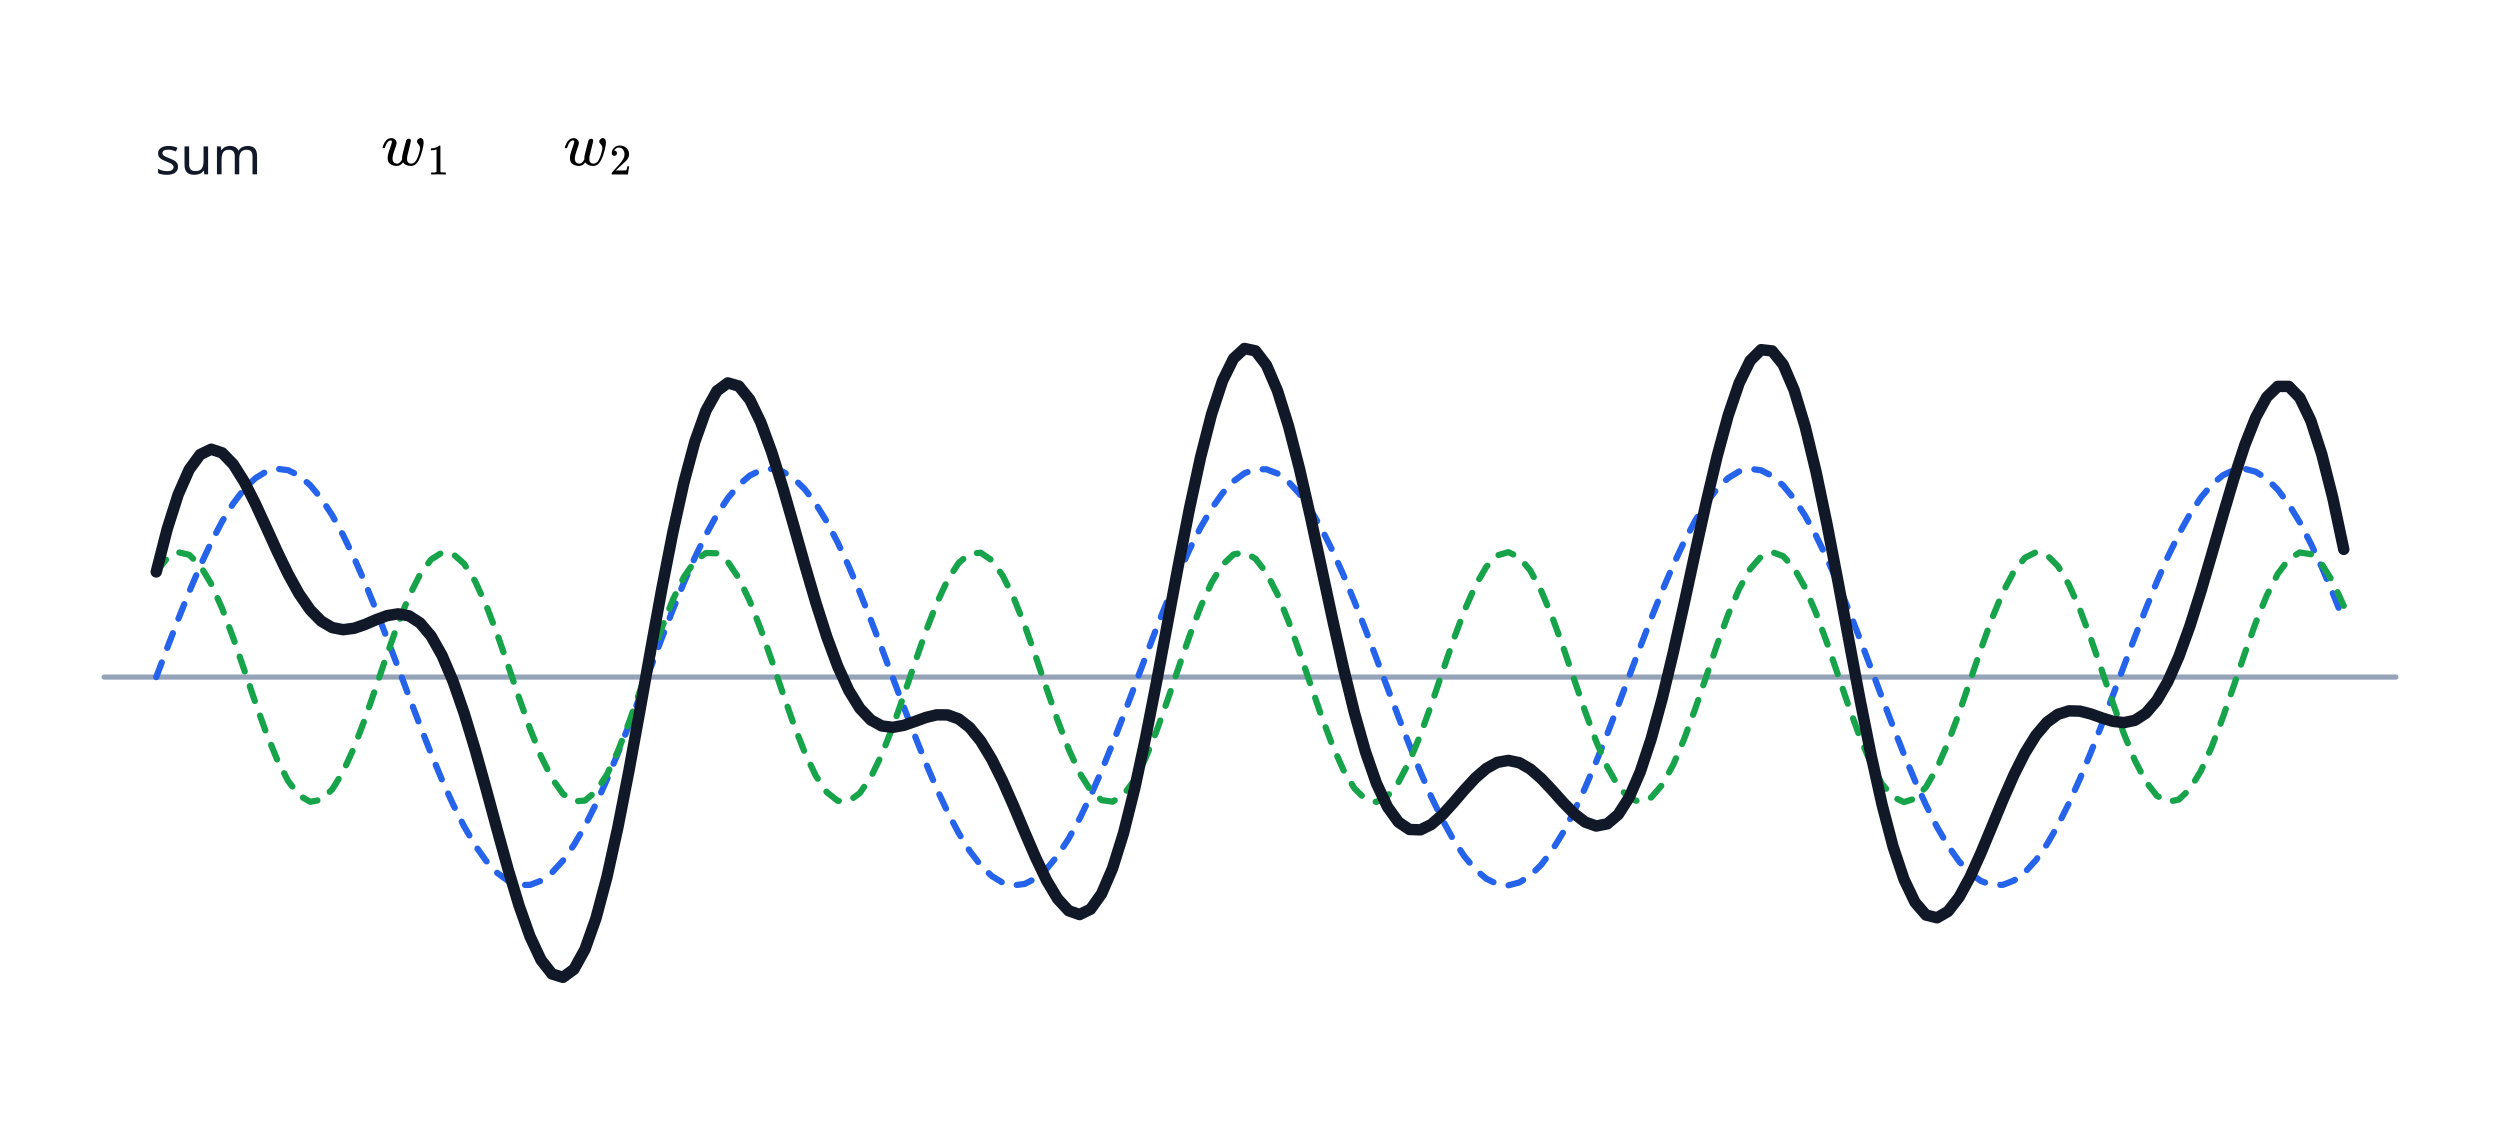
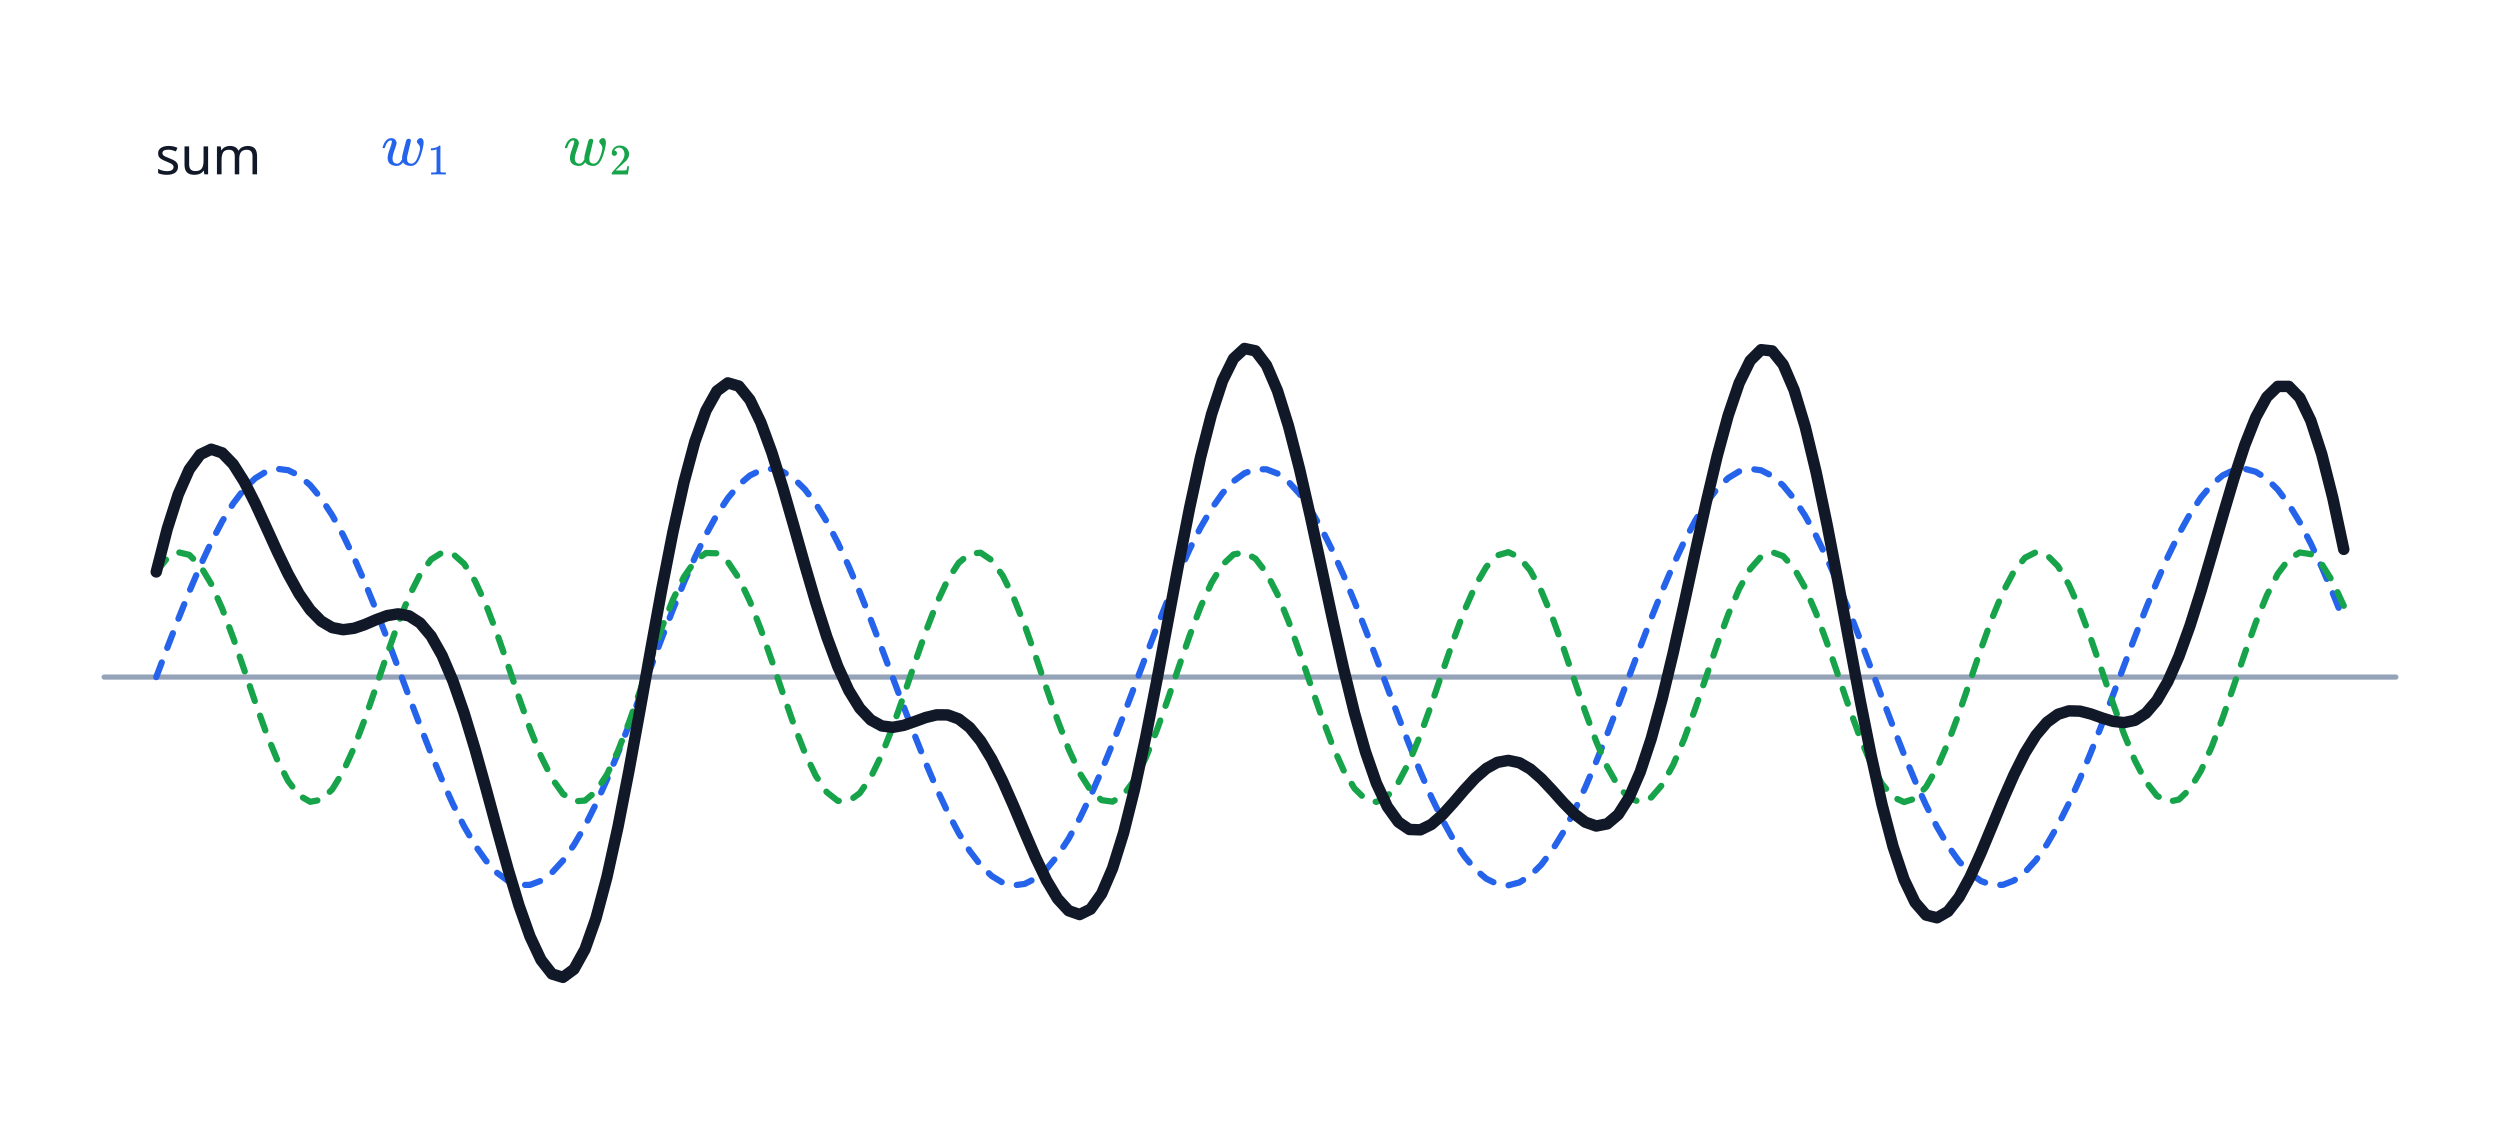
<svg xmlns="http://www.w3.org/2000/svg" width="480" height="220" viewBox="0 0 480 220">
  <line x1="20" y1="130" x2="460" y2="130" stroke="#94a3b8" stroke-width="1" stroke-opacity="1" stroke-linecap="round" stroke-linejoin="round" fill="none" fill-opacity="1" opacity="1" />
  <path d="M 30 130 L 32.111 124.39 L 34.221 118.892 L 36.332 113.613 L 38.442 108.657 L 40.553 104.124 L 42.663 100.102 L 44.774 96.671 L 46.884 93.898 L 48.995 91.84 L 51.106 90.535 L 53.216 90.011 L 55.327 90.276 L 57.437 91.327 L 59.548 93.143 L 61.658 95.687 L 63.769 98.909 L 65.879 102.745 L 67.99 107.12 L 70.101 111.948 L 72.211 117.132 L 74.322 122.571 L 76.432 128.156 L 78.543 133.778 L 80.653 139.325 L 82.764 144.688 L 84.874 149.761 L 86.985 154.443 L 89.095 158.641 L 91.206 162.274 L 93.317 165.269 L 95.427 167.567 L 97.538 169.122 L 99.648 169.904 L 101.759 169.898 L 103.869 169.103 L 105.98 167.534 L 108.09 165.225 L 110.201 162.218 L 112.312 158.575 L 114.422 154.368 L 116.533 149.678 L 118.643 144.6 L 120.754 139.233 L 122.864 133.684 L 124.975 128.062 L 127.085 122.478 L 129.196 117.043 L 131.307 111.864 L 133.417 107.043 L 135.528 102.676 L 137.638 98.849 L 139.749 95.638 L 141.859 93.106 L 143.97 91.303 L 146.08 90.266 L 148.191 90.013 L 150.302 90.551 L 152.412 91.868 L 154.523 93.939 L 156.633 96.723 L 158.744 100.165 L 160.854 104.196 L 162.965 108.737 L 165.075 113.699 L 167.186 118.982 L 169.296 124.484 L 171.407 130.094 L 173.518 135.703 L 175.628 141.199 L 177.739 146.473 L 179.849 151.422 L 181.96 155.948 L 184.07 159.961 L 186.181 163.381 L 188.291 166.142 L 190.402 168.188 L 192.513 169.48 L 194.623 169.991 L 196.734 169.712 L 198.844 168.648 L 200.955 166.82 L 203.065 164.265 L 205.176 161.032 L 207.286 157.186 L 209.397 152.802 L 211.508 147.968 L 213.618 142.779 L 215.729 137.337 L 217.839 131.75 L 219.95 126.128 L 222.06 120.583 L 224.171 115.224 L 226.281 110.158 L 228.392 105.483 L 230.503 101.293 L 232.613 97.67 L 234.724 94.686 L 236.834 92.401 L 238.945 90.858 L 241.055 90.089 L 243.166 90.109 L 245.276 90.917 L 247.387 92.498 L 249.497 94.82 L 251.608 97.838 L 253.719 101.491 L 255.829 105.707 L 257.94 110.404 L 260.05 115.488 L 262.161 120.858 L 264.271 126.41 L 266.382 132.032 L 268.492 137.615 L 270.603 143.046 L 272.714 148.22 L 274.824 153.034 L 276.935 157.393 L 279.045 161.21 L 281.156 164.41 L 283.266 166.93 L 285.377 168.72 L 287.487 169.745 L 289.598 169.985 L 291.709 169.434 L 293.819 168.103 L 295.93 166.02 L 298.04 163.225 L 300.151 159.773 L 302.261 155.732 L 304.372 151.183 L 306.482 146.215 L 308.593 140.927 L 310.704 135.423 L 312.814 129.811 L 314.925 124.204 L 317.035 118.711 L 319.146 113.441 L 321.256 108.498 L 323.367 103.98 L 325.477 99.977 L 327.588 96.567 L 329.698 93.818 L 331.809 91.784 L 333.92 90.505 L 336.03 90.007 L 338.141 90.299 L 340.251 91.376 L 342.362 93.217 L 344.472 95.784 L 346.583 99.028 L 348.693 102.884 L 350.804 107.275 L 352.915 112.116 L 355.025 117.311 L 357.136 122.756 L 359.246 128.344 L 361.357 133.966 L 363.467 139.508 L 365.578 144.863 L 367.688 149.924 L 369.799 154.592 L 371.91 158.773 L 374.02 162.385 L 376.131 165.358 L 378.241 167.631 L 380.352 169.161 L 382.462 169.917 L 384.573 169.884 L 386.683 169.062 L 388.794 167.469 L 390.905 165.135 L 393.015 162.106 L 395.126 158.443 L 397.236 154.218 L 399.347 149.514 L 401.457 144.424 L 403.568 139.05 L 405.678 133.496 L 407.789 127.873 L 409.899 122.293 L 412.01 116.865 L 414.121 111.696 L 416.231 106.889 L 418.342 102.539 L 420.452 98.731 L 422.563 95.542 L 424.673 93.034 L 426.784 91.256 L 428.894 90.244 L 431.005 90.018 L 433.116 90.582 L 435.226 91.925 L 437.337 94.021 L 439.447 96.828 L 441.558 100.291 L 443.668 104.34 L 445.779 108.897 L 447.889 113.871 L 450 119.164" stroke="#2563eb" stroke-width="1.2" stroke-opacity="1" stroke-dasharray="3 3" stroke-linecap="round" stroke-linejoin="round" fill="none" fill-opacity="1" opacity="1" />
  <path d="M 30 109.805 L 32.111 107.148 L 34.221 106.03 L 36.332 106.528 L 38.442 108.607 L 40.553 112.127 L 42.663 116.852 L 44.774 122.462 L 46.884 128.58 L 48.995 134.794 L 51.106 140.685 L 53.216 145.856 L 55.327 149.959 L 57.437 152.717 L 59.548 153.944 L 61.658 153.558 L 63.769 151.585 L 65.879 148.158 L 67.99 143.507 L 70.101 137.946 L 72.211 131.85 L 74.322 125.629 L 76.432 119.703 L 78.543 114.47 L 80.653 110.284 L 82.764 107.426 L 84.874 106.089 L 86.985 106.363 L 89.095 108.23 L 91.206 111.563 L 93.317 116.139 L 95.427 121.648 L 97.538 127.72 L 99.648 133.946 L 101.759 139.906 L 103.869 145.199 L 105.98 149.467 L 108.09 152.424 L 110.201 153.87 L 112.312 153.708 L 114.422 151.948 L 116.533 148.71 L 118.643 144.211 L 120.754 138.755 L 122.864 132.709 L 124.975 126.48 L 127.085 120.488 L 129.196 115.138 L 131.307 110.788 L 133.417 107.733 L 135.528 106.179 L 137.638 106.229 L 139.749 107.881 L 141.859 111.023 L 143.97 115.443 L 146.08 120.845 L 148.191 126.863 L 150.302 133.093 L 152.412 139.114 L 154.523 144.521 L 156.633 148.95 L 158.744 152.102 L 160.854 153.765 L 162.965 153.827 L 165.075 152.283 L 167.186 149.238 L 169.296 144.897 L 171.407 139.552 L 173.518 133.564 L 175.628 127.336 L 177.739 121.287 L 179.849 115.825 L 181.96 111.318 L 184.07 108.07 L 186.181 106.299 L 188.291 106.125 L 190.402 107.56 L 192.513 110.507 L 194.623 114.767 L 196.734 120.053 L 198.844 126.01 L 200.955 132.235 L 203.065 138.31 L 205.176 143.825 L 207.286 148.408 L 209.397 151.752 L 211.508 153.629 L 213.618 153.915 L 215.729 152.589 L 217.839 149.742 L 219.95 145.564 L 222.06 140.338 L 224.171 134.415 L 226.281 128.195 L 228.392 122.096 L 230.503 116.53 L 232.613 111.871 L 234.724 108.434 L 236.834 106.45 L 238.945 106.053 L 241.055 107.269 L 243.166 110.016 L 245.276 114.11 L 247.387 119.275 L 249.497 125.162 L 251.608 131.375 L 253.719 137.495 L 255.829 143.111 L 257.94 147.843 L 260.05 151.373 L 262.161 153.463 L 264.271 153.972 L 266.382 152.866 L 268.492 150.219 L 270.603 146.21 L 272.714 141.109 L 274.824 135.26 L 276.935 129.056 L 279.045 122.916 L 281.156 117.252 L 283.266 112.448 L 285.377 108.827 L 287.487 106.632 L 289.598 106.011 L 291.709 107.007 L 293.819 109.552 L 295.93 113.474 L 298.04 118.51 L 300.151 124.32 L 302.261 130.513 L 304.372 136.671 L 306.482 142.38 L 308.593 147.255 L 310.704 150.967 L 312.814 153.266 L 314.925 153.998 L 317.035 153.113 L 319.146 150.671 L 321.256 146.836 L 323.367 141.867 L 325.477 136.098 L 327.588 129.918 L 329.698 123.744 L 331.809 117.992 L 333.92 113.048 L 336.03 109.247 L 338.141 106.843 L 340.251 106 L 342.362 106.774 L 344.472 109.113 L 346.583 112.859 L 348.693 117.76 L 350.804 123.486 L 352.915 129.65 L 355.025 135.838 L 357.136 141.633 L 359.246 146.644 L 361.357 150.533 L 363.467 153.04 L 365.578 153.993 L 367.688 153.331 L 369.799 151.096 L 371.91 147.44 L 374.02 142.609 L 376.131 136.928 L 378.241 130.781 L 380.352 124.581 L 382.462 118.746 L 384.573 113.67 L 386.683 109.693 L 388.794 107.085 L 390.905 106.021 L 393.015 106.572 L 395.126 108.702 L 397.236 112.267 L 399.347 117.026 L 401.457 122.66 L 403.568 128.788 L 405.678 134.998 L 407.789 140.871 L 409.899 146.012 L 412.01 150.074 L 414.121 152.783 L 416.231 153.958 L 418.342 153.518 L 420.452 151.494 L 422.563 148.021 L 424.673 143.335 L 426.784 137.75 L 428.894 131.643 L 431.005 125.425 L 433.116 119.515 L 435.226 114.312 L 437.337 110.166 L 439.447 107.356 L 441.558 106.072 L 443.668 106.4 L 445.779 108.318 L 447.889 111.697 L 450 116.309" stroke="#16a34a" stroke-width="1.2" stroke-opacity="1" stroke-dasharray="3 3" stroke-linecap="round" stroke-linejoin="round" fill="none" fill-opacity="1" opacity="1" />
  <path d="M 30 109.805 L 32.111 101.538 L 34.221 94.922 L 36.332 90.14 L 38.442 87.264 L 40.553 86.251 L 42.663 86.954 L 44.774 89.133 L 46.884 92.479 L 48.995 96.634 L 51.106 101.22 L 53.216 105.867 L 55.327 110.235 L 57.437 114.044 L 59.548 117.087 L 61.658 119.245 L 63.769 120.494 L 65.879 120.903 L 67.99 120.627 L 70.101 119.894 L 72.211 118.982 L 74.322 118.2 L 76.432 117.859 L 78.543 118.248 L 80.653 119.609 L 82.764 122.114 L 84.874 125.849 L 86.985 130.806 L 89.095 136.871 L 91.206 143.837 L 93.317 151.408 L 95.427 159.215 L 97.538 166.843 L 99.648 173.85 L 101.759 179.804 L 103.869 184.301 L 105.98 187.001 L 108.09 187.648 L 110.201 186.088 L 112.312 182.283 L 114.422 176.316 L 116.533 168.389 L 118.643 158.811 L 120.754 147.988 L 122.864 136.393 L 124.975 124.542 L 127.085 112.966 L 129.196 102.181 L 131.307 92.652 L 133.417 84.777 L 135.528 78.855 L 137.638 75.078 L 139.749 73.519 L 141.859 74.129 L 143.97 76.747 L 146.08 81.11 L 148.191 86.876 L 150.302 93.643 L 152.412 100.982 L 154.523 108.46 L 156.633 115.673 L 158.744 122.267 L 160.854 127.961 L 162.965 132.564 L 165.075 135.982 L 167.186 138.221 L 169.296 139.381 L 171.407 139.647 L 173.518 139.267 L 175.628 138.534 L 177.739 137.76 L 179.849 137.247 L 181.96 137.266 L 184.07 138.03 L 186.181 139.68 L 188.291 142.267 L 190.402 145.749 L 192.513 149.987 L 194.623 154.758 L 196.734 159.766 L 198.844 164.658 L 200.955 169.056 L 203.065 172.575 L 205.176 174.857 L 207.286 175.594 L 209.397 174.554 L 211.508 171.597 L 213.618 166.693 L 215.729 159.926 L 217.839 151.491 L 219.95 141.692 L 222.06 130.921 L 224.171 119.639 L 226.281 108.352 L 228.392 97.579 L 230.503 87.823 L 232.613 79.542 L 234.724 73.121 L 236.834 68.851 L 238.945 66.911 L 241.055 67.358 L 243.166 70.125 L 245.276 75.028 L 247.387 81.773 L 249.497 89.982 L 251.608 99.213 L 253.719 108.986 L 255.829 118.818 L 257.94 128.247 L 260.05 136.861 L 262.161 144.321 L 264.271 150.382 L 266.382 154.898 L 268.492 157.834 L 270.603 159.257 L 272.714 159.33 L 274.824 158.294 L 276.935 156.448 L 279.045 154.125 L 281.156 151.662 L 283.266 149.378 L 285.377 147.547 L 287.487 146.377 L 289.598 145.996 L 291.709 146.44 L 293.819 147.655 L 295.93 149.494 L 298.04 151.735 L 300.151 154.093 L 302.261 156.245 L 304.372 157.854 L 306.482 158.595 L 308.593 158.182 L 310.704 156.39 L 312.814 153.078 L 314.925 148.202 L 317.035 141.824 L 319.146 134.112 L 321.256 125.334 L 323.367 115.847 L 325.477 106.075 L 327.588 96.485 L 329.698 87.562 L 331.809 79.775 L 333.92 73.553 L 336.03 69.253 L 338.141 67.142 L 340.251 67.376 L 342.362 69.991 L 344.472 74.897 L 346.583 81.887 L 348.693 90.644 L 350.804 100.761 L 352.915 111.767 L 355.025 123.149 L 357.136 134.389 L 359.246 144.988 L 361.357 154.499 L 363.467 162.548 L 365.578 168.857 L 367.688 173.255 L 369.799 175.687 L 371.91 176.213 L 374.02 174.994 L 376.131 172.286 L 378.241 168.412 L 380.352 163.742 L 382.462 158.663 L 384.573 153.553 L 386.683 148.756 L 388.794 144.554 L 390.905 141.155 L 393.015 138.678 L 395.126 137.145 L 397.236 136.484 L 399.347 136.54 L 401.457 137.084 L 403.568 137.838 L 405.678 138.494 L 407.789 138.744 L 409.899 138.305 L 412.01 136.938 L 414.121 134.479 L 416.231 130.846 L 418.342 126.057 L 420.452 120.225 L 422.563 113.563 L 424.673 106.369 L 426.784 99.006 L 428.894 91.887 L 431.005 85.443 L 433.116 80.098 L 435.226 76.238 L 437.337 74.187 L 439.447 74.184 L 441.558 76.363 L 443.668 80.74 L 445.779 87.215 L 447.889 95.568 L 450 105.473" stroke="#111827" stroke-width="2.2" stroke-opacity="1" stroke-linecap="round" stroke-linejoin="round" fill="none" fill-opacity="1" opacity="1" />
  <text x="40" y="30" font-family="sans-serif" font-size="10" font-weight="normal" fill="#111827" text-anchor="middle" dominant-baseline="middle">sum</text>
-   <svg x="73" y="26.5" width="14" height="7" overflow="visible">
+   <svg x="73" y="26.5" width="14" height="7" overflow="visible" color="#2563eb">
    <svg style="vertical-align: -0.339ex;" width="100%" height="100%" role="img" focusable="false" viewBox="0 -443 1152.6 593">
      <g stroke="currentColor" fill="currentColor" stroke-width="0" transform="scale(1,-1)">
        <g data-mml-node="math">
          <g data-mml-node="msub">
            <g data-mml-node="mi">
              <path data-c="1D464" d="M580 385Q580 406 599 424T641 443Q659 443 674 425T690 368Q690 339 671 253Q656 197 644 161T609 80T554 12T482 -11Q438 -11 404 5T355 48Q354 47 352 44Q311 -11 252 -11Q226 -11 202 -5T155 14T118 53T104 116Q104 170 138 262T173 379Q173 380 173 381Q173 390 173 393T169 400T158 404H154Q131 404 112 385T82 344T65 302T57 280Q55 278 41 278H27Q21 284 21 287Q21 293 29 315T52 366T96 418T161 441Q204 441 227 416T250 358Q250 340 217 250T184 111Q184 65 205 46T258 26Q301 26 334 87L339 96V119Q339 122 339 128T340 136T341 143T342 152T345 165T348 182T354 206T362 238T373 281Q402 395 406 404Q419 431 449 431Q468 431 475 421T483 402Q483 389 454 274T422 142Q420 131 420 107V100Q420 85 423 71T442 42T487 26Q558 26 600 148Q609 171 620 213T632 273Q632 306 619 325T593 357T580 385Z" />
            </g>
            <g data-mml-node="mn" transform="translate(749,-150) scale(0.707)">
              <path data-c="31" d="M213 578L200 573Q186 568 160 563T102 556H83V602H102Q149 604 189 617T245 641T273 663Q275 666 285 666Q294 666 302 660V361L303 61Q310 54 315 52T339 48T401 46H427V0H416Q395 3 257 3Q121 3 100 0H88V46H114Q136 46 152 46T177 47T193 50T201 52T207 57T213 61V578Z" />
            </g>
          </g>
        </g>
      </g>
    </svg>
  </svg>
-   <svg x="108" y="26.5" width="14" height="7" overflow="visible">
+   <svg x="108" y="26.5" width="14" height="7" overflow="visible" color="#16a34a">
    <svg style="vertical-align: -0.339ex;" width="100%" height="100%" role="img" focusable="false" viewBox="0 -443 1152.6 593">
      <g stroke="currentColor" fill="currentColor" stroke-width="0" transform="scale(1,-1)">
        <g data-mml-node="math">
          <g data-mml-node="msub">
            <g data-mml-node="mi">
              <path data-c="1D464" d="M580 385Q580 406 599 424T641 443Q659 443 674 425T690 368Q690 339 671 253Q656 197 644 161T609 80T554 12T482 -11Q438 -11 404 5T355 48Q354 47 352 44Q311 -11 252 -11Q226 -11 202 -5T155 14T118 53T104 116Q104 170 138 262T173 379Q173 380 173 381Q173 390 173 393T169 400T158 404H154Q131 404 112 385T82 344T65 302T57 280Q55 278 41 278H27Q21 284 21 287Q21 293 29 315T52 366T96 418T161 441Q204 441 227 416T250 358Q250 340 217 250T184 111Q184 65 205 46T258 26Q301 26 334 87L339 96V119Q339 122 339 128T340 136T341 143T342 152T345 165T348 182T354 206T362 238T373 281Q402 395 406 404Q419 431 449 431Q468 431 475 421T483 402Q483 389 454 274T422 142Q420 131 420 107V100Q420 85 423 71T442 42T487 26Q558 26 600 148Q609 171 620 213T632 273Q632 306 619 325T593 357T580 385Z" />
            </g>
            <g data-mml-node="mn" transform="translate(749,-150) scale(0.707)">
              <path data-c="32" d="M109 429Q82 429 66 447T50 491Q50 562 103 614T235 666Q326 666 387 610T449 465Q449 422 429 383T381 315T301 241Q265 210 201 149L142 93L218 92Q375 92 385 97Q392 99 409 186V189H449V186Q448 183 436 95T421 3V0H50V19V31Q50 38 56 46T86 81Q115 113 136 137Q145 147 170 174T204 211T233 244T261 278T284 308T305 340T320 369T333 401T340 431T343 464Q343 527 309 573T212 619Q179 619 154 602T119 569T109 550Q109 549 114 549Q132 549 151 535T170 489Q170 464 154 447T109 429Z" />
            </g>
          </g>
        </g>
      </g>
    </svg>
  </svg>
</svg>
